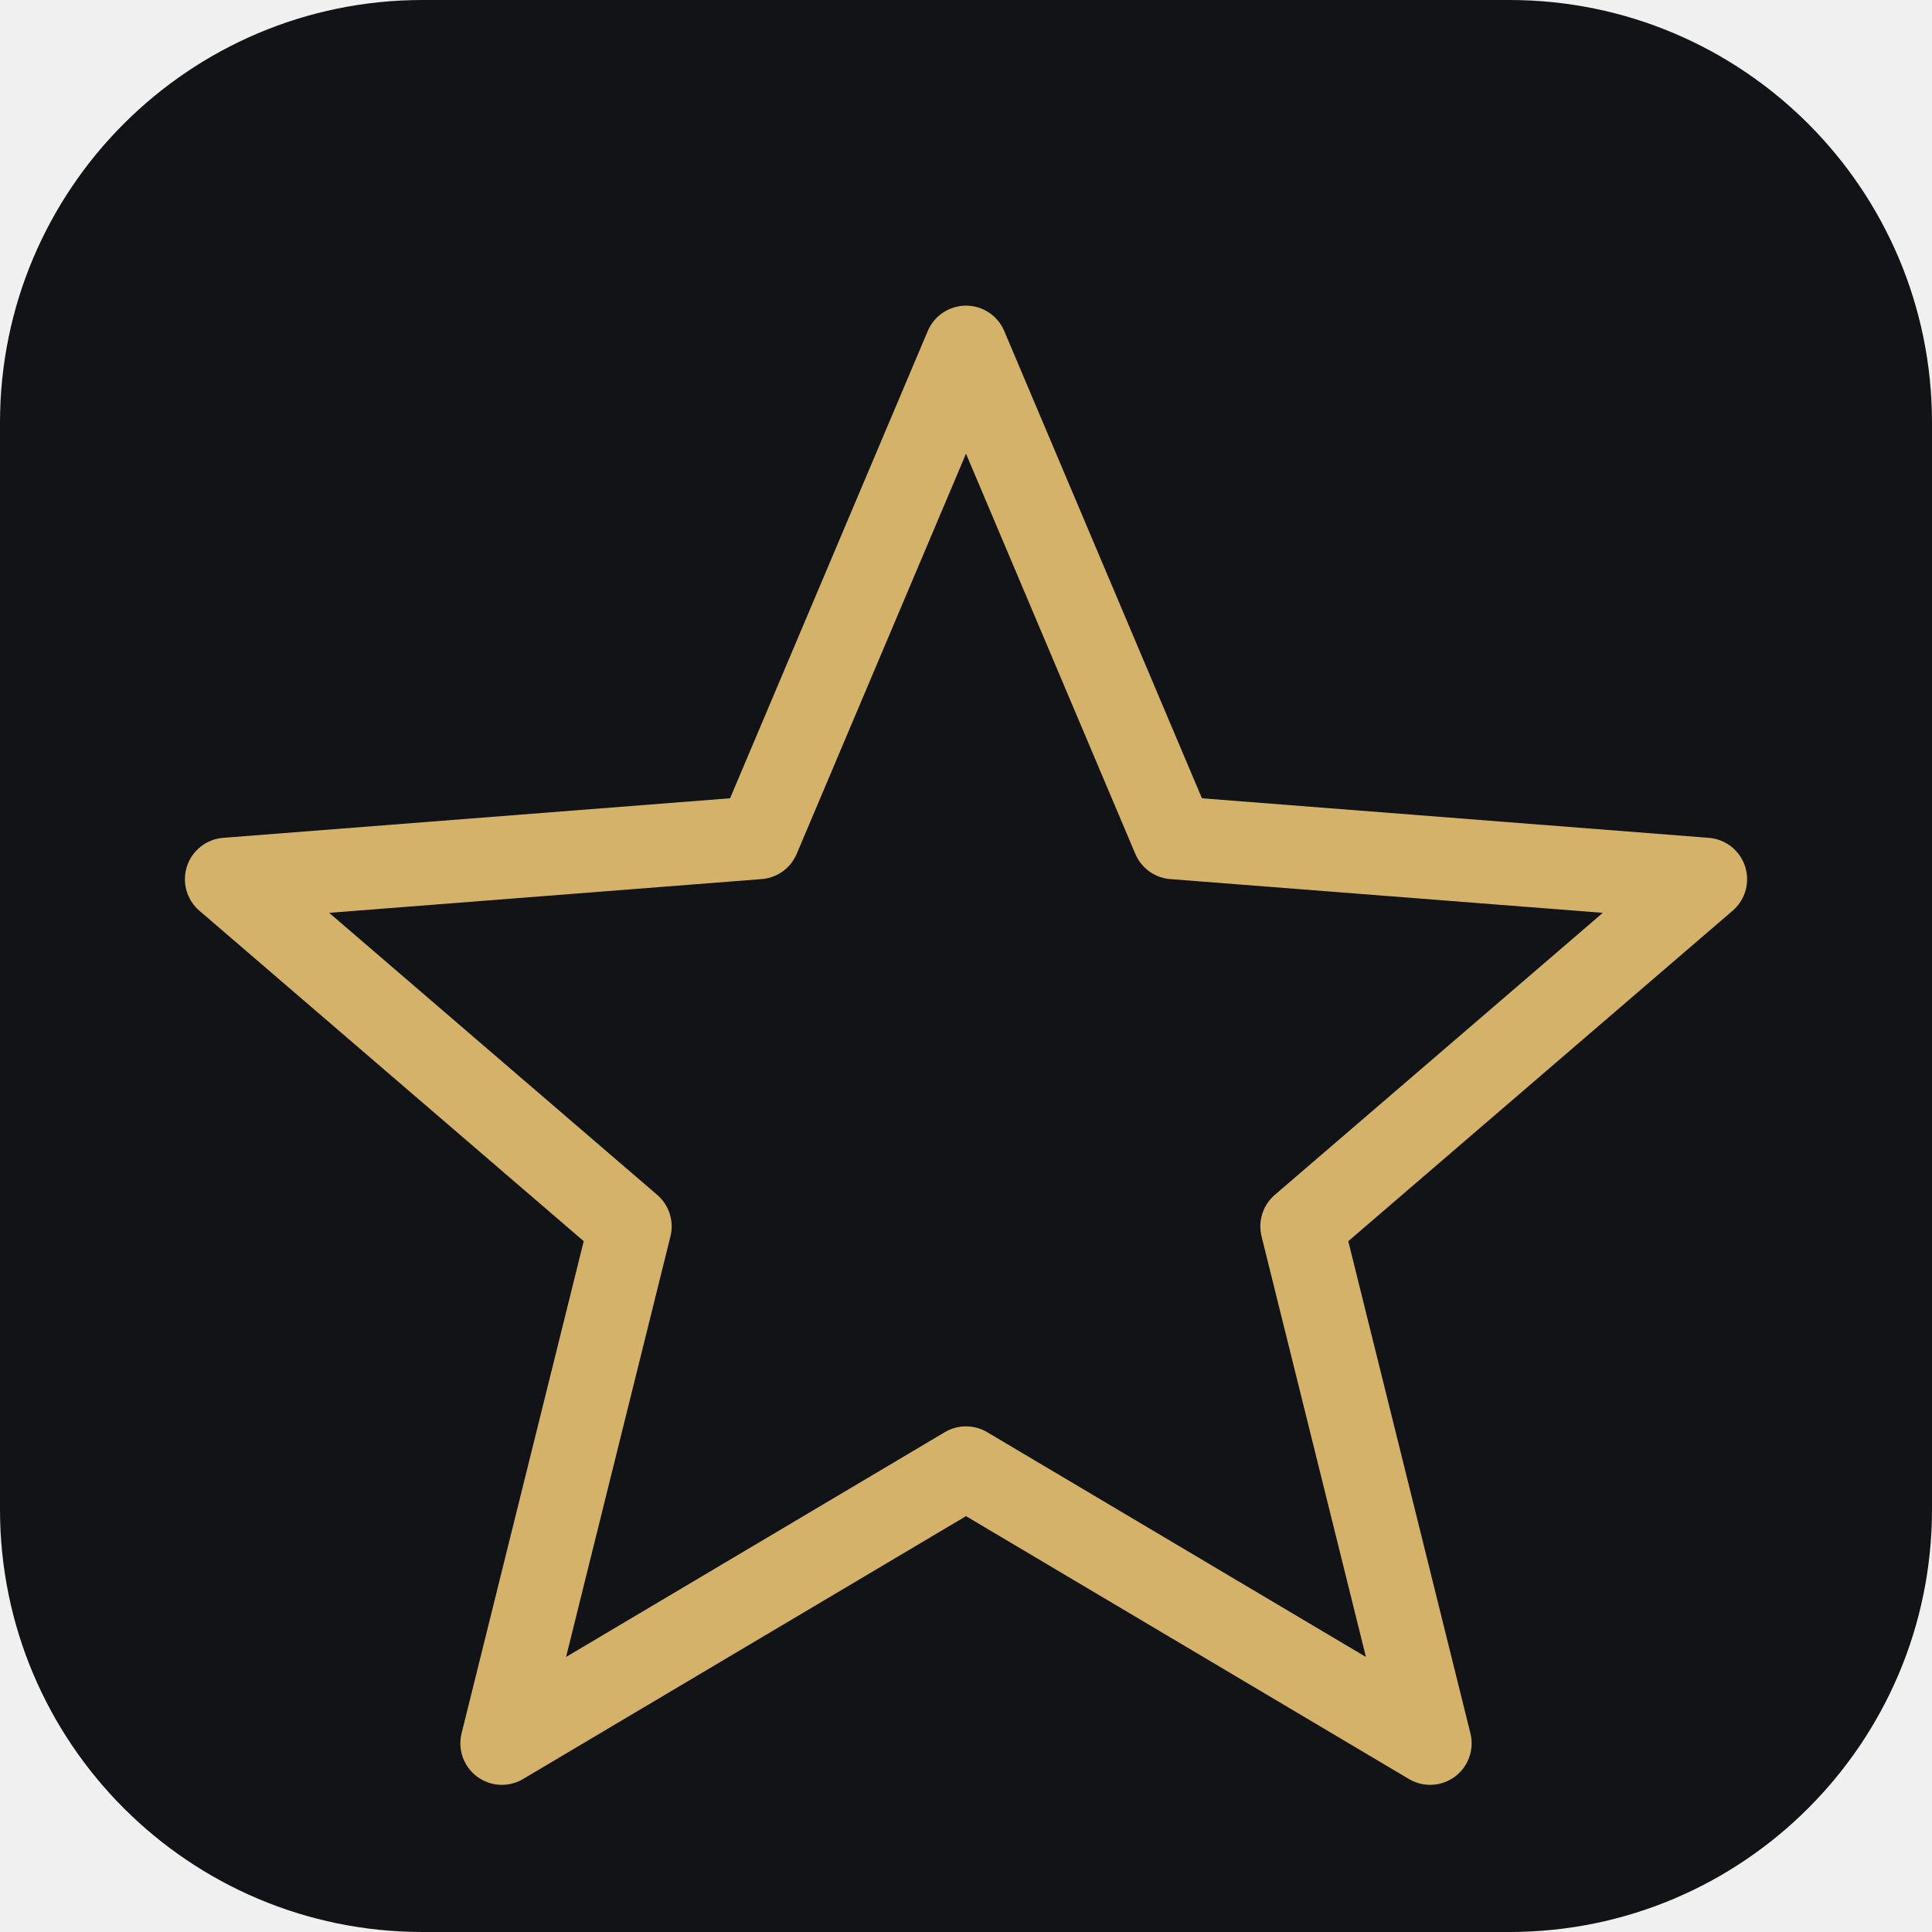
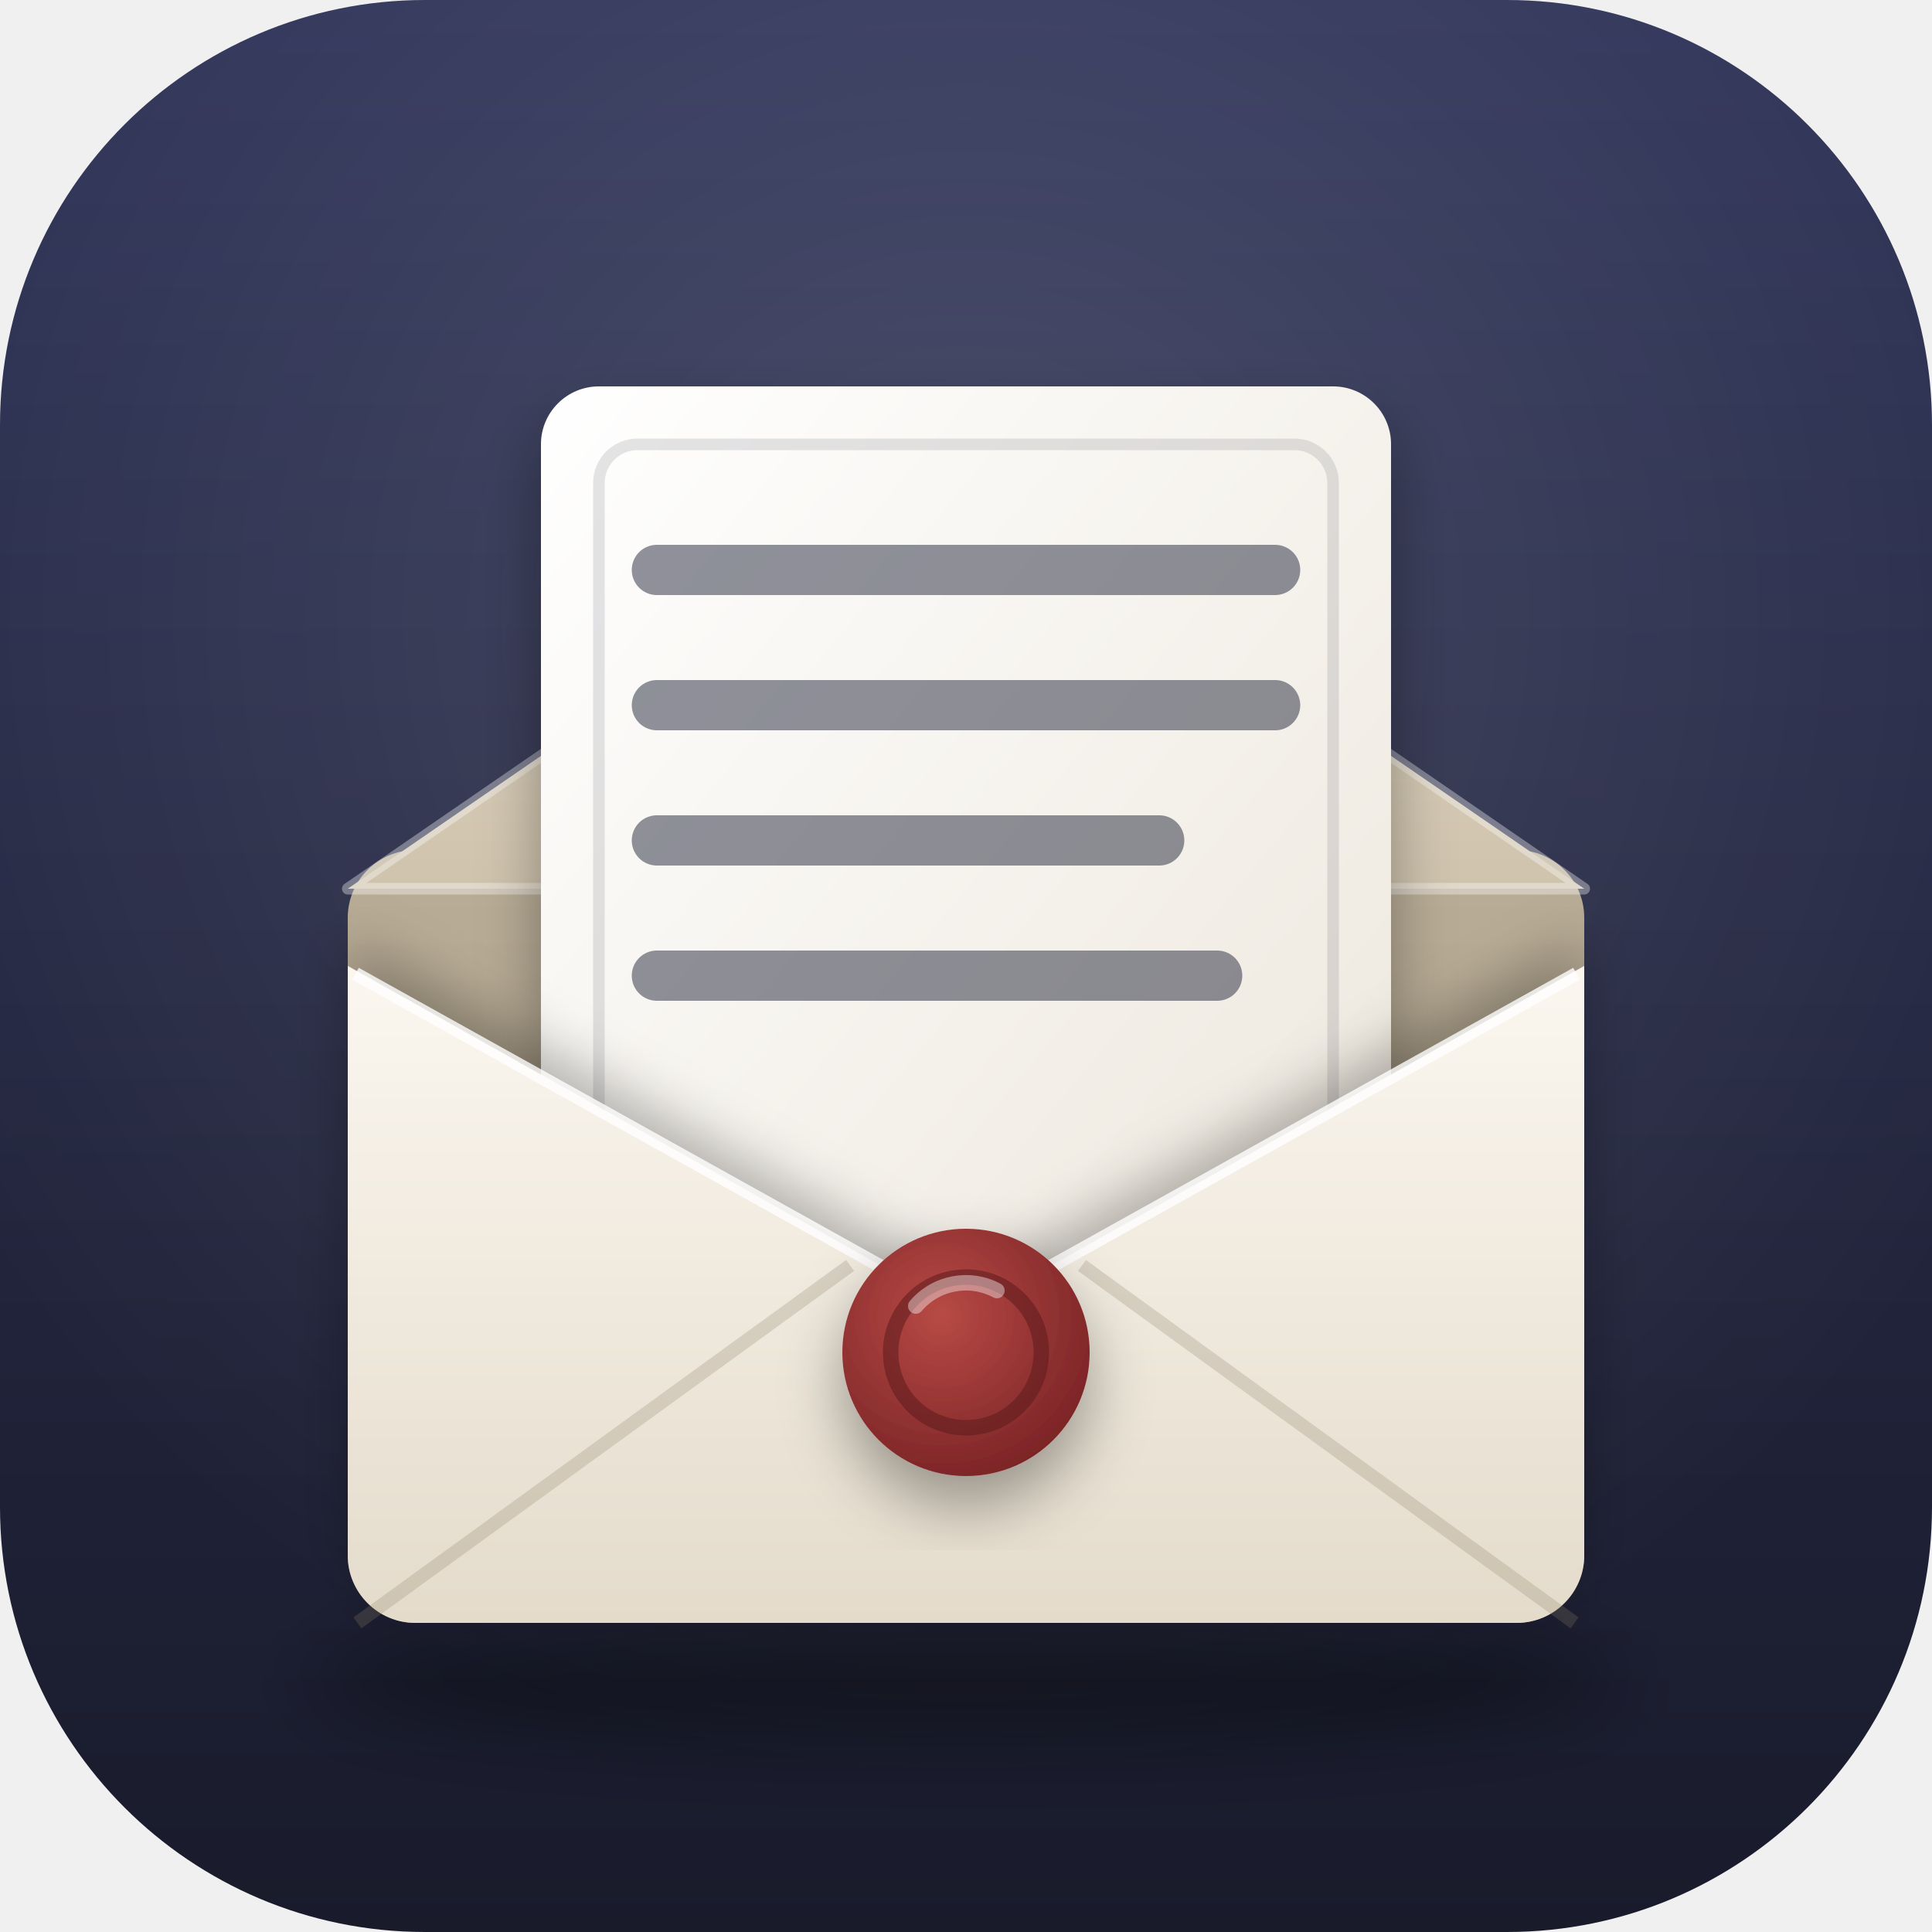
- <svg xmlns="http://www.w3.org/2000/svg" viewBox="0 0 512 512">
-   <rect width="512" height="512" rx="112" fill="#111316" />
-   <path d="M256 92l55 130 141 11-107 92 34 137-123-73-123 73 34-137-107-92 141-11z" fill="none" stroke="#D4B26A" stroke-width="22" stroke-linejoin="round" />
+ <svg xmlns="http://www.w3.org/2000/svg" viewBox="0 0 100 100">
+   <defs>
+     <linearGradient id="h-bg" x1="0" y1="0" x2="0" y2="1">
+       <stop offset="0" stop-color="#30355A" />
+       <stop offset="1" stop-color="#191B2B" />
+     </linearGradient>
+     <radialGradient id="h-spot" cx="0.5" cy="0.32" r="0.6">
+       <stop offset="0" stop-color="#fff" stop-opacity="0.14" />
+       <stop offset="1" stop-color="#fff" stop-opacity="0" />
+     </radialGradient>
+     <linearGradient id="h-back" x1="0" y1="0" x2="0" y2="1">
+       <stop offset="0" stop-color="#B9AD97" />
+       <stop offset="1" stop-color="#A59880" />
+     </linearGradient>
+     <linearGradient id="h-flap" x1="0" y1="1" x2="0" y2="0">
+       <stop offset="0" stop-color="#CFC3AD" />
+       <stop offset="1" stop-color="#E3D9C7" />
+     </linearGradient>
+     <linearGradient id="h-card" x1="0" y1="0" x2="1" y2="1">
+       <stop offset="0" stop-color="#fff" />
+       <stop offset="1" stop-color="#ECE6DB" />
+     </linearGradient>
+     <linearGradient id="h-front" x1="0" y1="0" x2="0" y2="1">
+       <stop offset="0" stop-color="#FBF7F0" />
+       <stop offset="1" stop-color="#E4DBCB" />
+     </linearGradient>
+     <radialGradient id="h-seal" cx="0.4" cy="0.35" r="0.7">
+       <stop offset="0" stop-color="#B84A45" />
+       <stop offset="1" stop-color="#7A2326" />
+     </radialGradient>
+     <filter id="h-sh" x="-30%" y="-30%" width="160%" height="160%">
+       <feDropShadow dx="0" dy="1.6" stdDeviation="1.6" flood-color="#000" flood-opacity="0.35" />
+     </filter>
+     <filter id="h-shup" x="-30%" y="-40%" width="160%" height="180%">
+       <feDropShadow dx="0" dy="-1.4" stdDeviation="1.4" flood-color="#000" flood-opacity="0.28" />
+     </filter>
+     <filter id="h-blur" x="-20%" y="-200%" width="140%" height="500%">
+       <feGaussianBlur stdDeviation="2" />
+     </filter>
+   </defs>
+   <rect width="100" height="100" rx="22" fill="url(#h-bg)" />
+   <rect width="100" height="100" rx="22" fill="url(#h-spot)" />
+   <ellipse cx="50" cy="87" rx="34" ry="3.5" fill="#000" opacity="0.35" filter="url(#h-blur)" />
+   <rect x="18" y="44" width="64" height="40" rx="3.5" fill="url(#h-back)" />
+   <path d="M18 46 L50 24 L82 46Z" fill="url(#h-flap)" stroke="#fff" stroke-opacity="0.35" stroke-width="0.6" stroke-linejoin="round" />
+   <rect x="28" y="20" width="44" height="52" rx="3" fill="url(#h-card)" filter="url(#h-sh)" />
+   <rect x="31" y="23" width="38" height="46" rx="2" fill="none" stroke="#23263A" stroke-opacity="0.12" stroke-width="0.6" />
+   <path d="M34 29.5 H66 M34 36.5 H66 M34 43.5 H60 M34 50.5 H63" stroke="#23263A" stroke-opacity="0.5" stroke-width="2.6" stroke-linecap="round" />
+   <path d="M18 50 L50 68 L82 50 V80.5 A3.5 3.5 0 0 1 78.5 84 H21.5 A3.5 3.5 0 0 1 18 80.5Z" fill="url(#h-front)" filter="url(#h-shup)" />
+   <path d="M18.5 84 L44 65.5 M81.5 84 L56 65.5" stroke="#8F826B" stroke-opacity="0.25" stroke-width="0.7" />
+   <path d="M18.4 50.4 L50 68 L81.6 50.4" fill="none" stroke="#fff" stroke-opacity="0.8" stroke-width="0.7" />
+   <circle cx="50" cy="70" r="6.4" fill="url(#h-seal)" filter="url(#h-sh)" />
+   <circle cx="50" cy="70" r="3.9" fill="none" stroke="#5E1A1C" stroke-opacity="0.55" stroke-width="0.8" />
+   <path d="M47.4 67.6 A3.4 3.4 0 0 1 51.6 66.8" fill="none" stroke="#fff" stroke-opacity="0.4" stroke-width="0.8" stroke-linecap="round" />
</svg>
